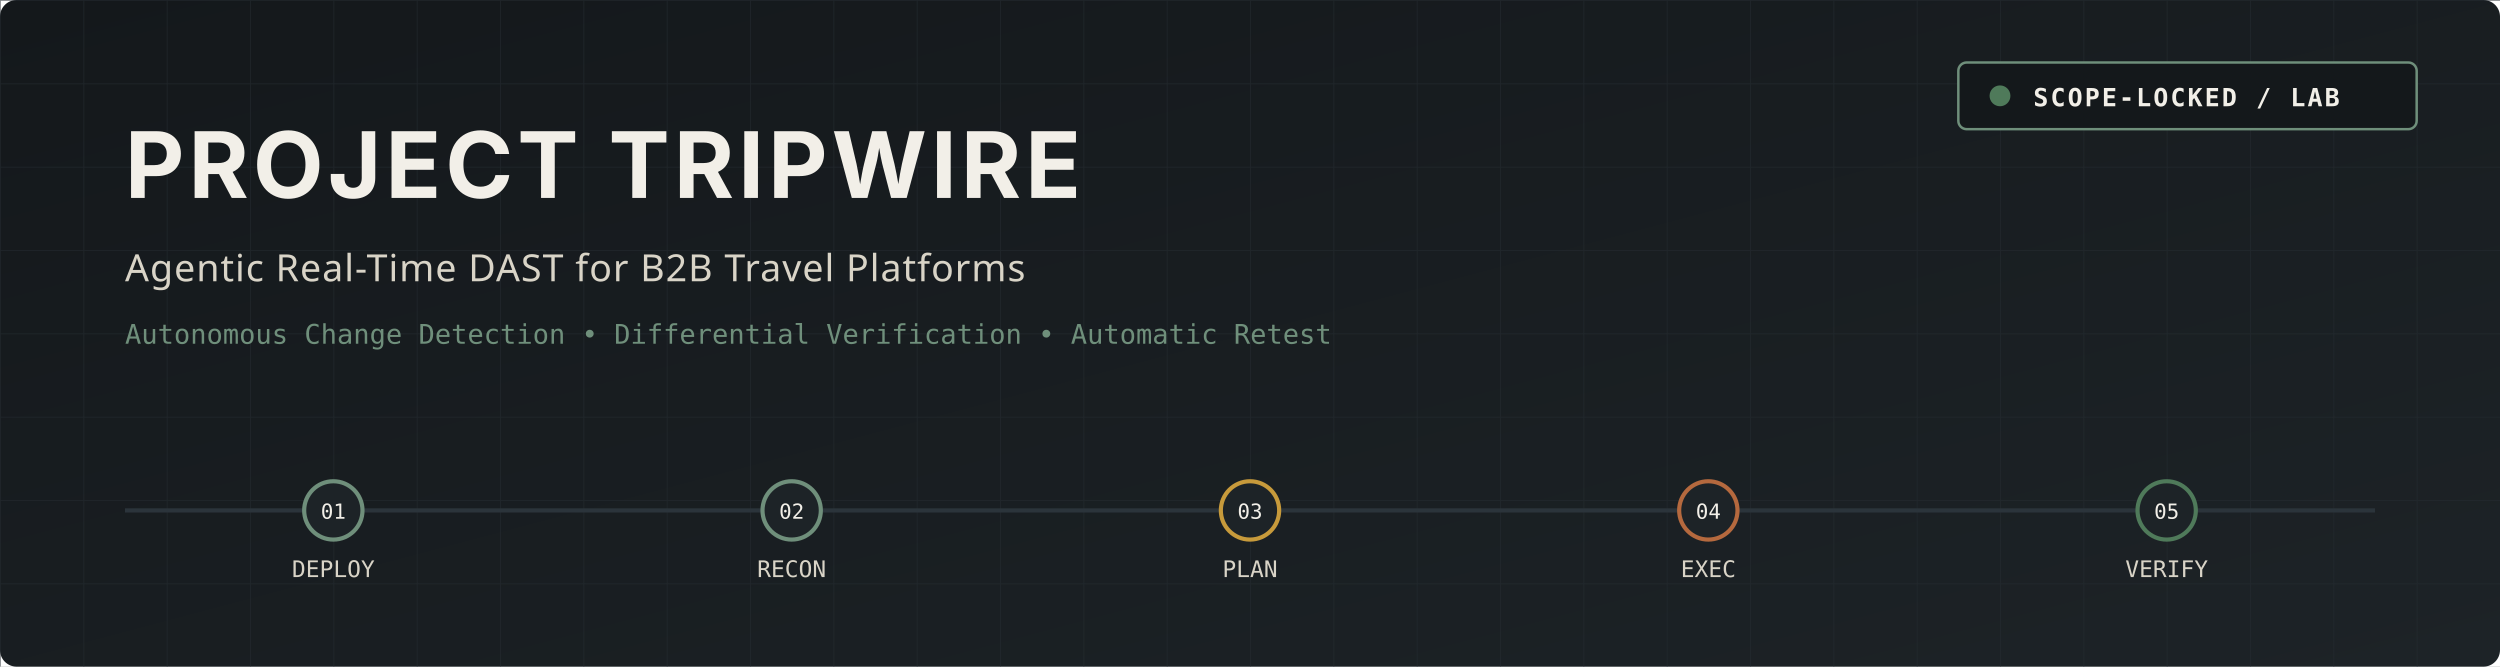
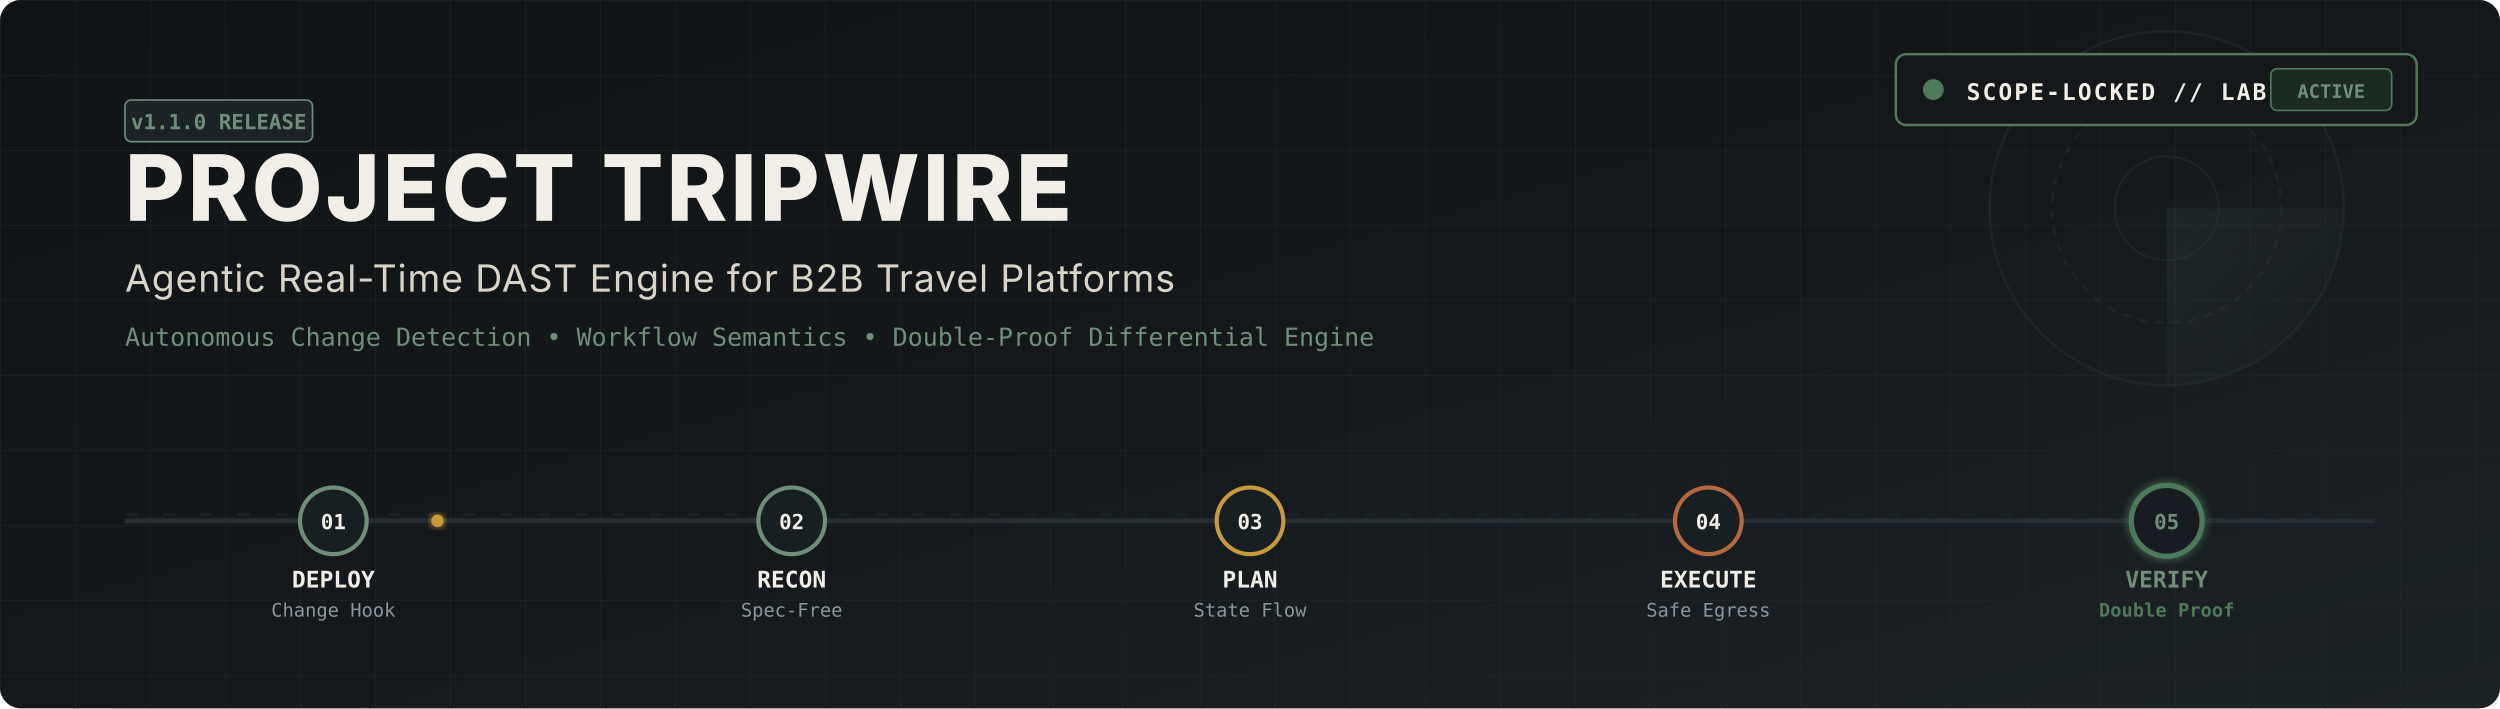
- <svg xmlns="http://www.w3.org/2000/svg" viewBox="0 0 1200 320" width="100%" height="320">
+ <svg xmlns="http://www.w3.org/2000/svg" viewBox="0 0 1200 340" width="100%" height="340">
  <defs>
    <linearGradient id="bg" x1="0%" y1="0%" x2="100%" y2="100%">
-       <stop offset="0%" stop-color="#14181B" />
-       <stop offset="100%" stop-color="#1D2327" />
+       <stop offset="0%" stop-color="#101416" />
+       <stop offset="50%" stop-color="#14181B" />
+       <stop offset="100%" stop-color="#1B2226" />
    </linearGradient>
    <linearGradient id="wireGlow" x1="0%" y1="0%" x2="100%" y2="0%">
-       <stop offset="0%" stop-color="#6F8F7B" stop-opacity="0.2" />
-       <stop offset="50%" stop-color="#4F7A5A" stop-opacity="1" />
-       <stop offset="100%" stop-color="#C79A3B" stop-opacity="0.8" />
+       <stop offset="0%" stop-color="#6F8F7B" stop-opacity="0.0" />
+       <stop offset="30%" stop-color="#6F8F7B" stop-opacity="0.4" />
+       <stop offset="70%" stop-color="#4F7A5A" stop-opacity="1" />
+       <stop offset="90%" stop-color="#C79A3B" stop-opacity="0.9" />
+       <stop offset="100%" stop-color="#6F8F7B" stop-opacity="0.0" />
    </linearGradient>
-     <filter id="glow" x="-20%" y="-20%" width="140%" height="140%">
-       <feGaussianBlur stdDeviation="4" result="blur" />
+     <linearGradient id="radarSweep" x1="0%" y1="0%" x2="100%" y2="100%">
+       <stop offset="0%" stop-color="#6F8F7B" stop-opacity="0.25" />
+       <stop offset="100%" stop-color="#6F8F7B" stop-opacity="0.0" />
+     </linearGradient>
+     <filter id="glow" x="-30%" y="-30%" width="160%" height="160%">
+       <feGaussianBlur stdDeviation="4.5" result="blur" />
      <feMerge>
        <feMergeNode in="blur" />
        <feMergeNode in="SourceGraphic" />
      </feMerge>
    </filter>
+     <filter id="softGlow" x="-20%" y="-20%" width="140%" height="140%">
+       <feGaussianBlur stdDeviation="2" result="blur" />
+       <feMerge>
+         <feMergeNode in="blur" />
+         <feMergeNode in="SourceGraphic" />
+       </feMerge>
+     </filter>
+     <pattern id="grid" width="36" height="36" patternUnits="userSpaceOnUse">
+       <path d="M 36 0 L 0 0 0 36" fill="none" stroke="#21282D" stroke-width="0.75" />
+     </pattern>
+     <style>
+       .mono { font-family: 'JetBrains Mono', 'Fira Code', monospace; }
+       .sans { font-family: 'Instrument Sans', -apple-system, BlinkMacSystemFont, sans-serif; }
+ 
+       @keyframes radarRotate {
+         from { transform: rotate(0deg); }
+         to { transform: rotate(360deg); }
+       }
+       .radar-disk {
+         transform-origin: 1040px 100px;
+         animation: radarRotate 8s linear infinite;
+       }
+ 
+       @keyframes tripwirePulse {
+         0% { transform: translateX(0px); opacity: 0.2; }
+         50% { opacity: 1; }
+         100% { transform: translateX(780px); opacity: 0.2; }
+       }
+       .laser-pulse {
+         animation: tripwirePulse 4s cubic-bezier(0.4, 0, 0.2, 1) infinite;
+       }
+ 
+       @keyframes beaconBlink {
+         0%, 100% { opacity: 1; filter: drop-shadow(0 0 6px #6F8F7B); }
+         50% { opacity: 0.35; filter: none; }
+       }
+       .beacon {
+         animation: beaconBlink 2.2s infinite ease-in-out;
+       }
+ 
+       @keyframes nodePop {
+         0%, 100% { transform: scale(1); }
+         50% { transform: scale(1.12); }
+       }
+       .pulse-node {
+         transform-origin: center;
+         animation: nodePop 3s ease-in-out infinite;
+       }
+     </style>
  </defs>
-   <rect width="1200" height="320" fill="url(#bg)" rx="8" />
-   <pattern id="grid" width="40" height="40" patternUnits="userSpaceOnUse">
-     <path d="M 40 0 L 0 0 0 40" fill="none" stroke="#252C31" stroke-width="0.8" />
-   </pattern>
-   <rect width="1200" height="320" fill="url(#grid)" opacity="0.6" />
-   <g transform="translate(940, 30)">
-     <rect width="220" height="32" rx="4" fill="#14181B" stroke="#6F8F7B" stroke-width="1.2" />
-     <circle cx="20" cy="16" r="5" fill="#4F7A5A">
-       <animate attributeName="opacity" values="1;0.4;1" dur="2s" repeatCount="indefinite" />
-     </circle>
-     <text x="36" y="21" fill="#F2EFE8" font-family="'JetBrains Mono', monospace" font-size="12" font-weight="600" letter-spacing="1">SCOPE-LOCKED / LAB</text>
+   <rect width="1200" height="340" fill="url(#bg)" rx="10" />
+   <rect width="1200" height="340" fill="url(#grid)" opacity="0.6" rx="10" />
+   <g opacity="0.45">
+     <circle cx="1040" cy="100" r="85" fill="none" stroke="#253037" stroke-width="1.2" />
+     <circle cx="1040" cy="100" r="55" fill="none" stroke="#253037" stroke-width="1.2" stroke-dasharray="4 4" />
+     <circle cx="1040" cy="100" r="25" fill="none" stroke="#253037" stroke-width="1" />
+     <path d="M 1040 100 L 1125 100 A 85 85 0 0 1 1040 185 Z" fill="url(#radarSweep)" class="radar-disk" />
  </g>
-   <text x="60" y="95" fill="#F2EFE8" font-family="'Instrument Sans', -apple-system, BlinkMacSystemFont, sans-serif" font-size="44" font-weight="700" letter-spacing="2">PROJECT TRIPWIRE</text>
-   <text x="60" y="135" fill="#D9D4C7" font-family="'Instrument Sans', sans-serif" font-size="18" font-weight="400" letter-spacing="0.5">Agentic Real-Time DAST for B2B Travel Platforms</text>
-   <text x="60" y="165" fill="#6F8F7B" font-family="'JetBrains Mono', monospace" font-size="13" font-weight="500">Autonomous Change Detection • Differential Verification • Automatic Retest</text>
+   <g transform="translate(910, 26)">
+     <rect width="250" height="34" rx="5" fill="#14181B" stroke="#4F7A5A" stroke-width="1.2" />
+     <circle cx="18" cy="17" r="5" fill="#4F7A5A" class="beacon" />
+     <text x="34" y="22" fill="#F2EFE8" class="mono" font-size="11" font-weight="700" letter-spacing="1">SCOPE-LOCKED // LAB</text>
+     <rect x="180" y="7" width="58" height="20" rx="3" fill="#1B2B22" stroke="#4F7A5A" stroke-width="0.8" />
+     <text x="209" y="21" text-anchor="middle" fill="#6F8F7B" class="mono" font-size="9" font-weight="600">ACTIVE</text>
+   </g>
+   <g transform="translate(60, 48)">
+     <g transform="translate(0, 0)">
+       <rect width="90" height="20" rx="3" fill="#1B2327" stroke="#6F8F7B" stroke-width="0.8" />
+       <text x="45" y="14" text-anchor="middle" fill="#6F8F7B" class="mono" font-size="10" font-weight="700">v1.1.0 RELEASE</text>
+     </g>
+     <text x="0" y="58" fill="#F2EFE8" class="sans" font-size="44" font-weight="800" letter-spacing="1.5">PROJECT TRIPWIRE</text>
+     <text x="0" y="92" fill="#D9D4C7" class="sans" font-size="18" font-weight="400" letter-spacing="0.4">Agentic Real-Time DAST Engine for B2B Travel Platforms</text>
+     <text x="0" y="118" fill="#6F8F7B" class="mono" font-size="12" font-weight="500">Autonomous Change Detection • Workflow Semantics • Double-Proof Differential Engine</text>
+   </g>
  <g transform="translate(60, 205)">
-     <line x1="0" y1="40" x2="1080" y2="40" stroke="#2B343B" stroke-width="2" />
-     <line x1="0" y1="40" x2="300" y2="40" stroke="url(#wireGlow)" stroke-width="3" filter="url(#glow)">
-       <animate attributeName="x1" values="0;780;0" dur="4s" repeatCount="indefinite" />
-       <animate attributeName="x2" values="300;1080;300" dur="4s" repeatCount="indefinite" />
-     </line>
-     <circle cx="100" cy="40" r="14" fill="#1D2327" stroke="#6F8F7B" stroke-width="2" />
-     <text x="100" y="44" text-anchor="middle" fill="#F2EFE8" font-family="'JetBrains Mono', monospace" font-size="10">01</text>
-     <text x="100" y="72" text-anchor="middle" fill="#D9D4C7" font-family="'JetBrains Mono', monospace" font-size="11">DEPLOY</text>
-     <circle cx="320" cy="40" r="14" fill="#1D2327" stroke="#6F8F7B" stroke-width="2" />
-     <text x="320" y="44" text-anchor="middle" fill="#F2EFE8" font-family="'JetBrains Mono', monospace" font-size="10">02</text>
-     <text x="320" y="72" text-anchor="middle" fill="#D9D4C7" font-family="'JetBrains Mono', monospace" font-size="11">RECON</text>
-     <circle cx="540" cy="40" r="14" fill="#1D2327" stroke="#C79A3B" stroke-width="2" />
-     <text x="540" y="44" text-anchor="middle" fill="#F2EFE8" font-family="'JetBrains Mono', monospace" font-size="10">03</text>
-     <text x="540" y="72" text-anchor="middle" fill="#D9D4C7" font-family="'JetBrains Mono', monospace" font-size="11">PLAN</text>
-     <circle cx="760" cy="40" r="14" fill="#1D2327" stroke="#B5693E" stroke-width="2" />
-     <text x="760" y="44" text-anchor="middle" fill="#F2EFE8" font-family="'JetBrains Mono', monospace" font-size="10">04</text>
-     <text x="760" y="72" text-anchor="middle" fill="#D9D4C7" font-family="'JetBrains Mono', monospace" font-size="11">EXEC</text>
-     <circle cx="980" cy="40" r="14" fill="#1D2327" stroke="#4F7A5A" stroke-width="2">
-       <animate attributeName="stroke" values="#4F7A5A;#6F8F7B;#4F7A5A" dur="2s" repeatCount="indefinite" />
-     </circle>
-     <text x="980" y="44" text-anchor="middle" fill="#F2EFE8" font-family="'JetBrains Mono', monospace" font-size="10">05</text>
-     <text x="980" y="72" text-anchor="middle" fill="#D9D4C7" font-family="'JetBrains Mono', monospace" font-size="11">VERIFY</text>
+     <line x1="0" y1="45" x2="1080" y2="45" stroke="#252D32" stroke-width="2.5" />
+     <line x1="0" y1="42" x2="1080" y2="42" stroke="#1D2429" stroke-width="1" stroke-dasharray="6 12" />
+     <g class="laser-pulse">
+       <line x1="0" y1="45" x2="300" y2="45" stroke="url(#wireGlow)" stroke-width="3.5" filter="url(#glow)" />
+       <circle cx="150" cy="45" r="3" fill="#C79A3B" filter="url(#softGlow)" />
+     </g>
+     <g transform="translate(100, 45)">
+       <circle cx="0" cy="0" r="16" fill="#181F23" stroke="#6F8F7B" stroke-width="2" />
+       <text x="0" y="4" text-anchor="middle" fill="#F2EFE8" class="mono" font-size="10" font-weight="700">01</text>
+       <text x="0" y="32" text-anchor="middle" fill="#F2EFE8" class="mono" font-size="11" font-weight="600">DEPLOY</text>
+       <text x="0" y="46" text-anchor="middle" fill="#8B979E" class="mono" font-size="9">Change Hook</text>
+     </g>
+     <g transform="translate(320, 45)">
+       <circle cx="0" cy="0" r="16" fill="#181F23" stroke="#6F8F7B" stroke-width="2" />
+       <text x="0" y="4" text-anchor="middle" fill="#F2EFE8" class="mono" font-size="10" font-weight="700">02</text>
+       <text x="0" y="32" text-anchor="middle" fill="#F2EFE8" class="mono" font-size="11" font-weight="600">RECON</text>
+       <text x="0" y="46" text-anchor="middle" fill="#8B979E" class="mono" font-size="9">Spec-Free</text>
+     </g>
+     <g transform="translate(540, 45)">
+       <circle cx="0" cy="0" r="16" fill="#181F23" stroke="#C79A3B" stroke-width="2" />
+       <text x="0" y="4" text-anchor="middle" fill="#F2EFE8" class="mono" font-size="10" font-weight="700">03</text>
+       <text x="0" y="32" text-anchor="middle" fill="#F2EFE8" class="mono" font-size="11" font-weight="600">PLAN</text>
+       <text x="0" y="46" text-anchor="middle" fill="#8B979E" class="mono" font-size="9">State Flow</text>
+     </g>
+     <g transform="translate(760, 45)">
+       <circle cx="0" cy="0" r="16" fill="#181F23" stroke="#B5693E" stroke-width="2" />
+       <text x="0" y="4" text-anchor="middle" fill="#F2EFE8" class="mono" font-size="10" font-weight="700">04</text>
+       <text x="0" y="32" text-anchor="middle" fill="#F2EFE8" class="mono" font-size="11" font-weight="600">EXECUTE</text>
+       <text x="0" y="46" text-anchor="middle" fill="#8B979E" class="mono" font-size="9">Safe Egress</text>
+     </g>
+     <g transform="translate(980, 45)">
+       <circle cx="0" cy="0" r="17" fill="#181F23" stroke="#4F7A5A" stroke-width="2.5" class="pulse-node" filter="url(#softGlow)" />
+       <text x="0" y="4" text-anchor="middle" fill="#6F8F7B" class="mono" font-size="10" font-weight="800">05</text>
+       <text x="0" y="32" text-anchor="middle" fill="#6F8F7B" class="mono" font-size="11" font-weight="700">VERIFY</text>
+       <text x="0" y="46" text-anchor="middle" fill="#4F7A5A" class="mono" font-size="9" font-weight="600">Double Proof</text>
+     </g>
  </g>
</svg>
